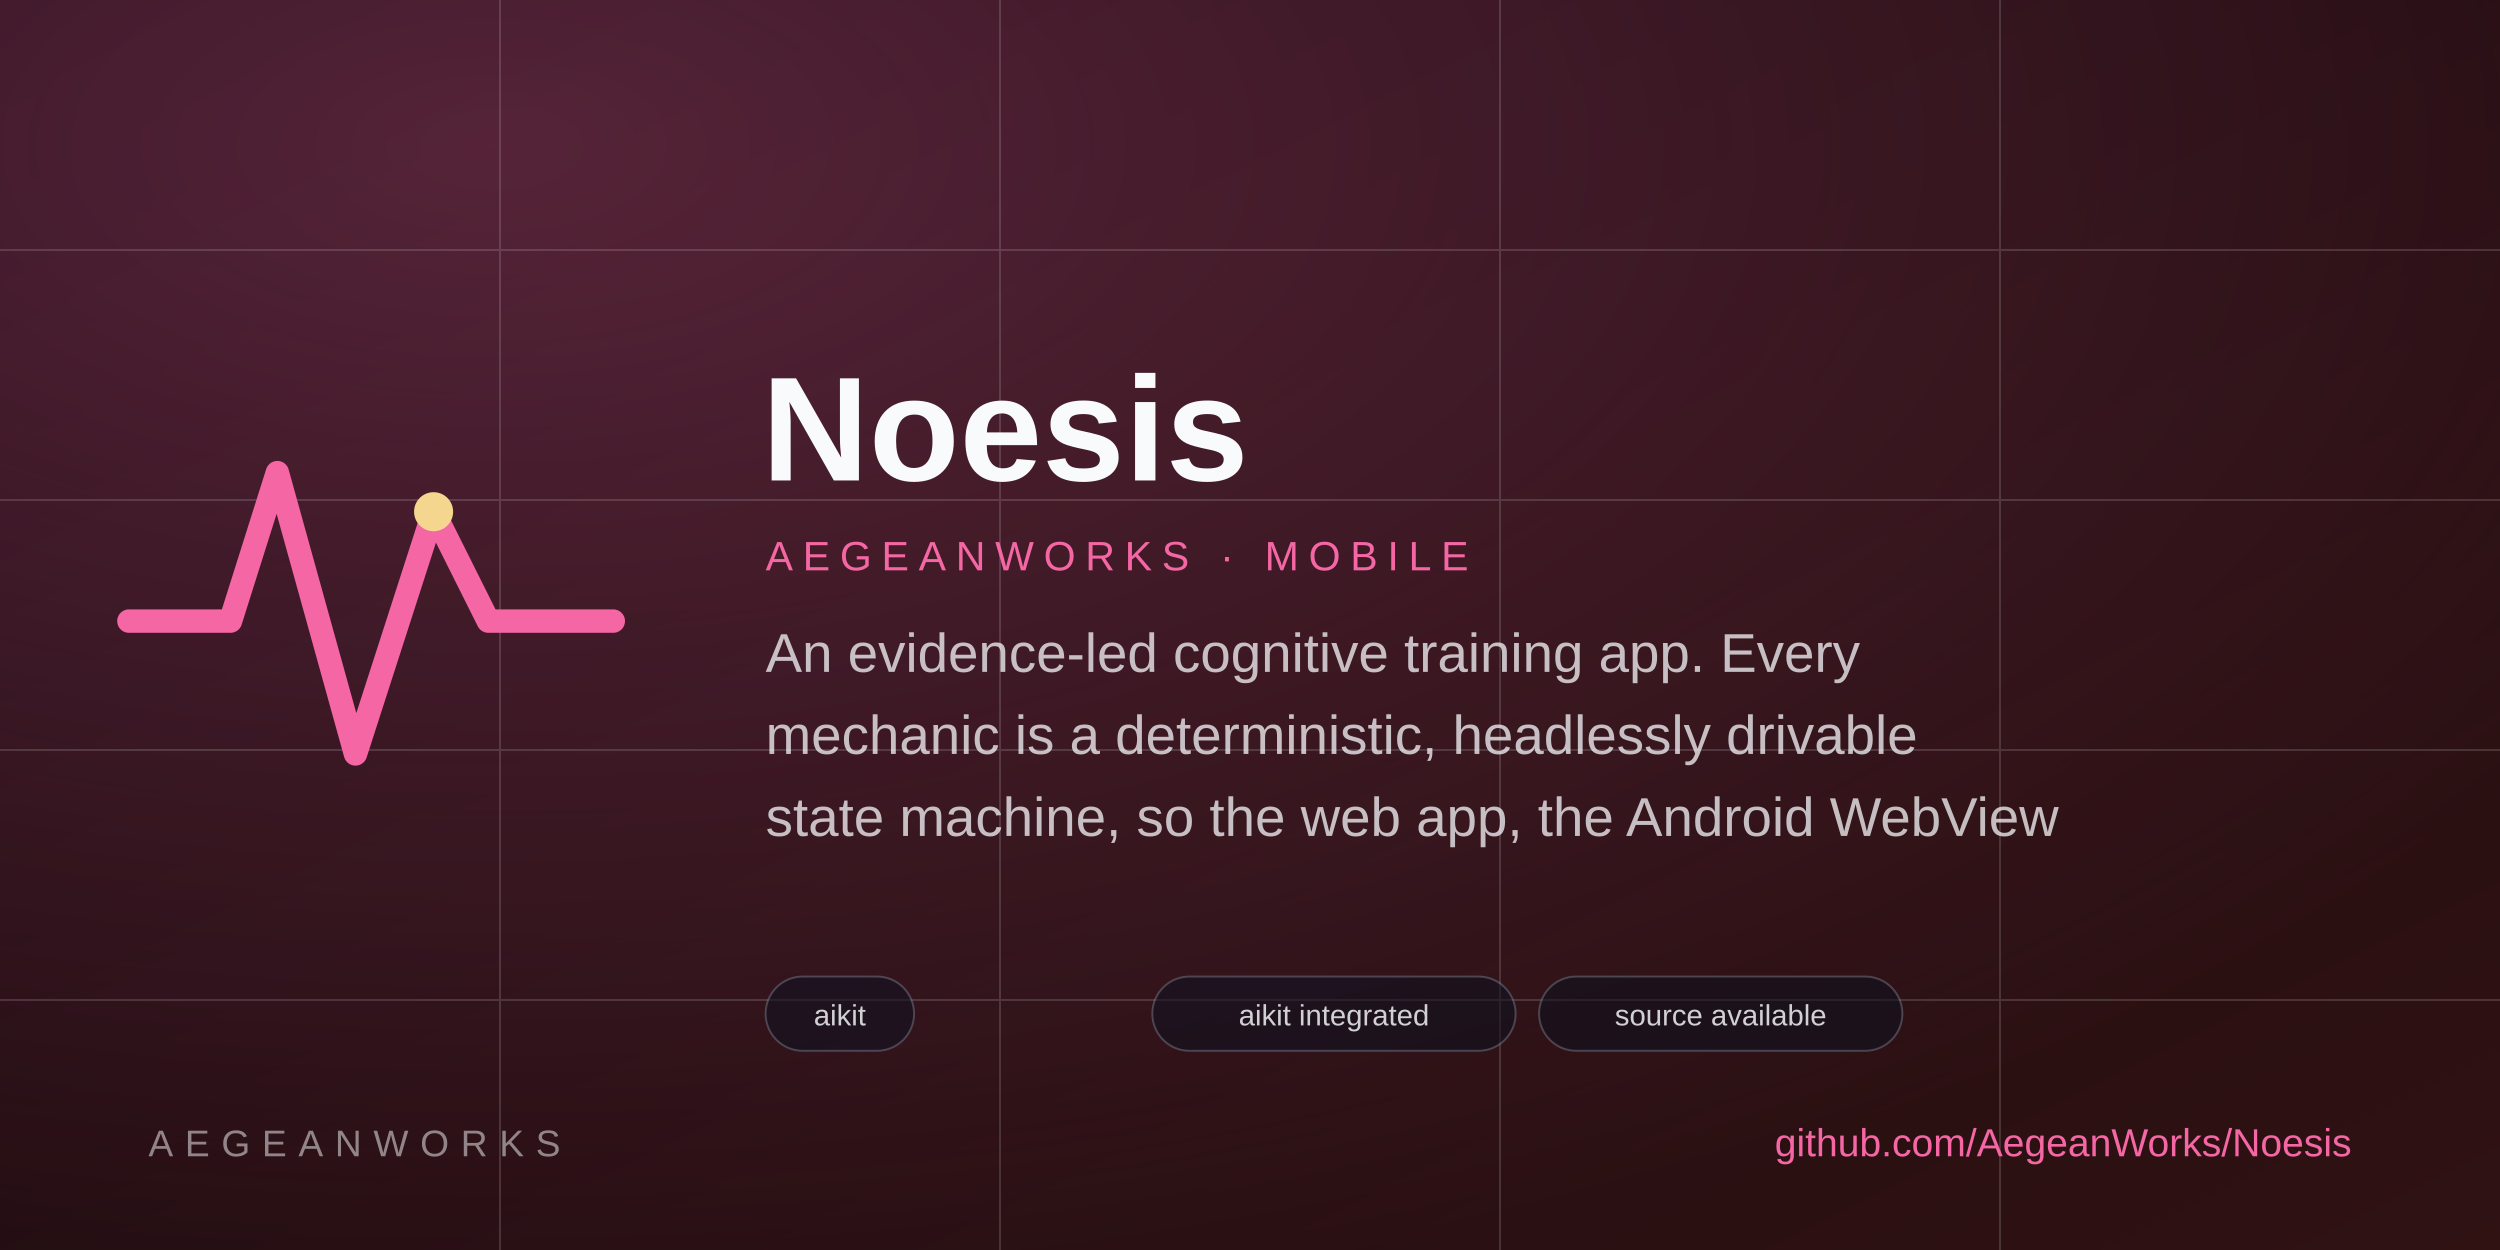
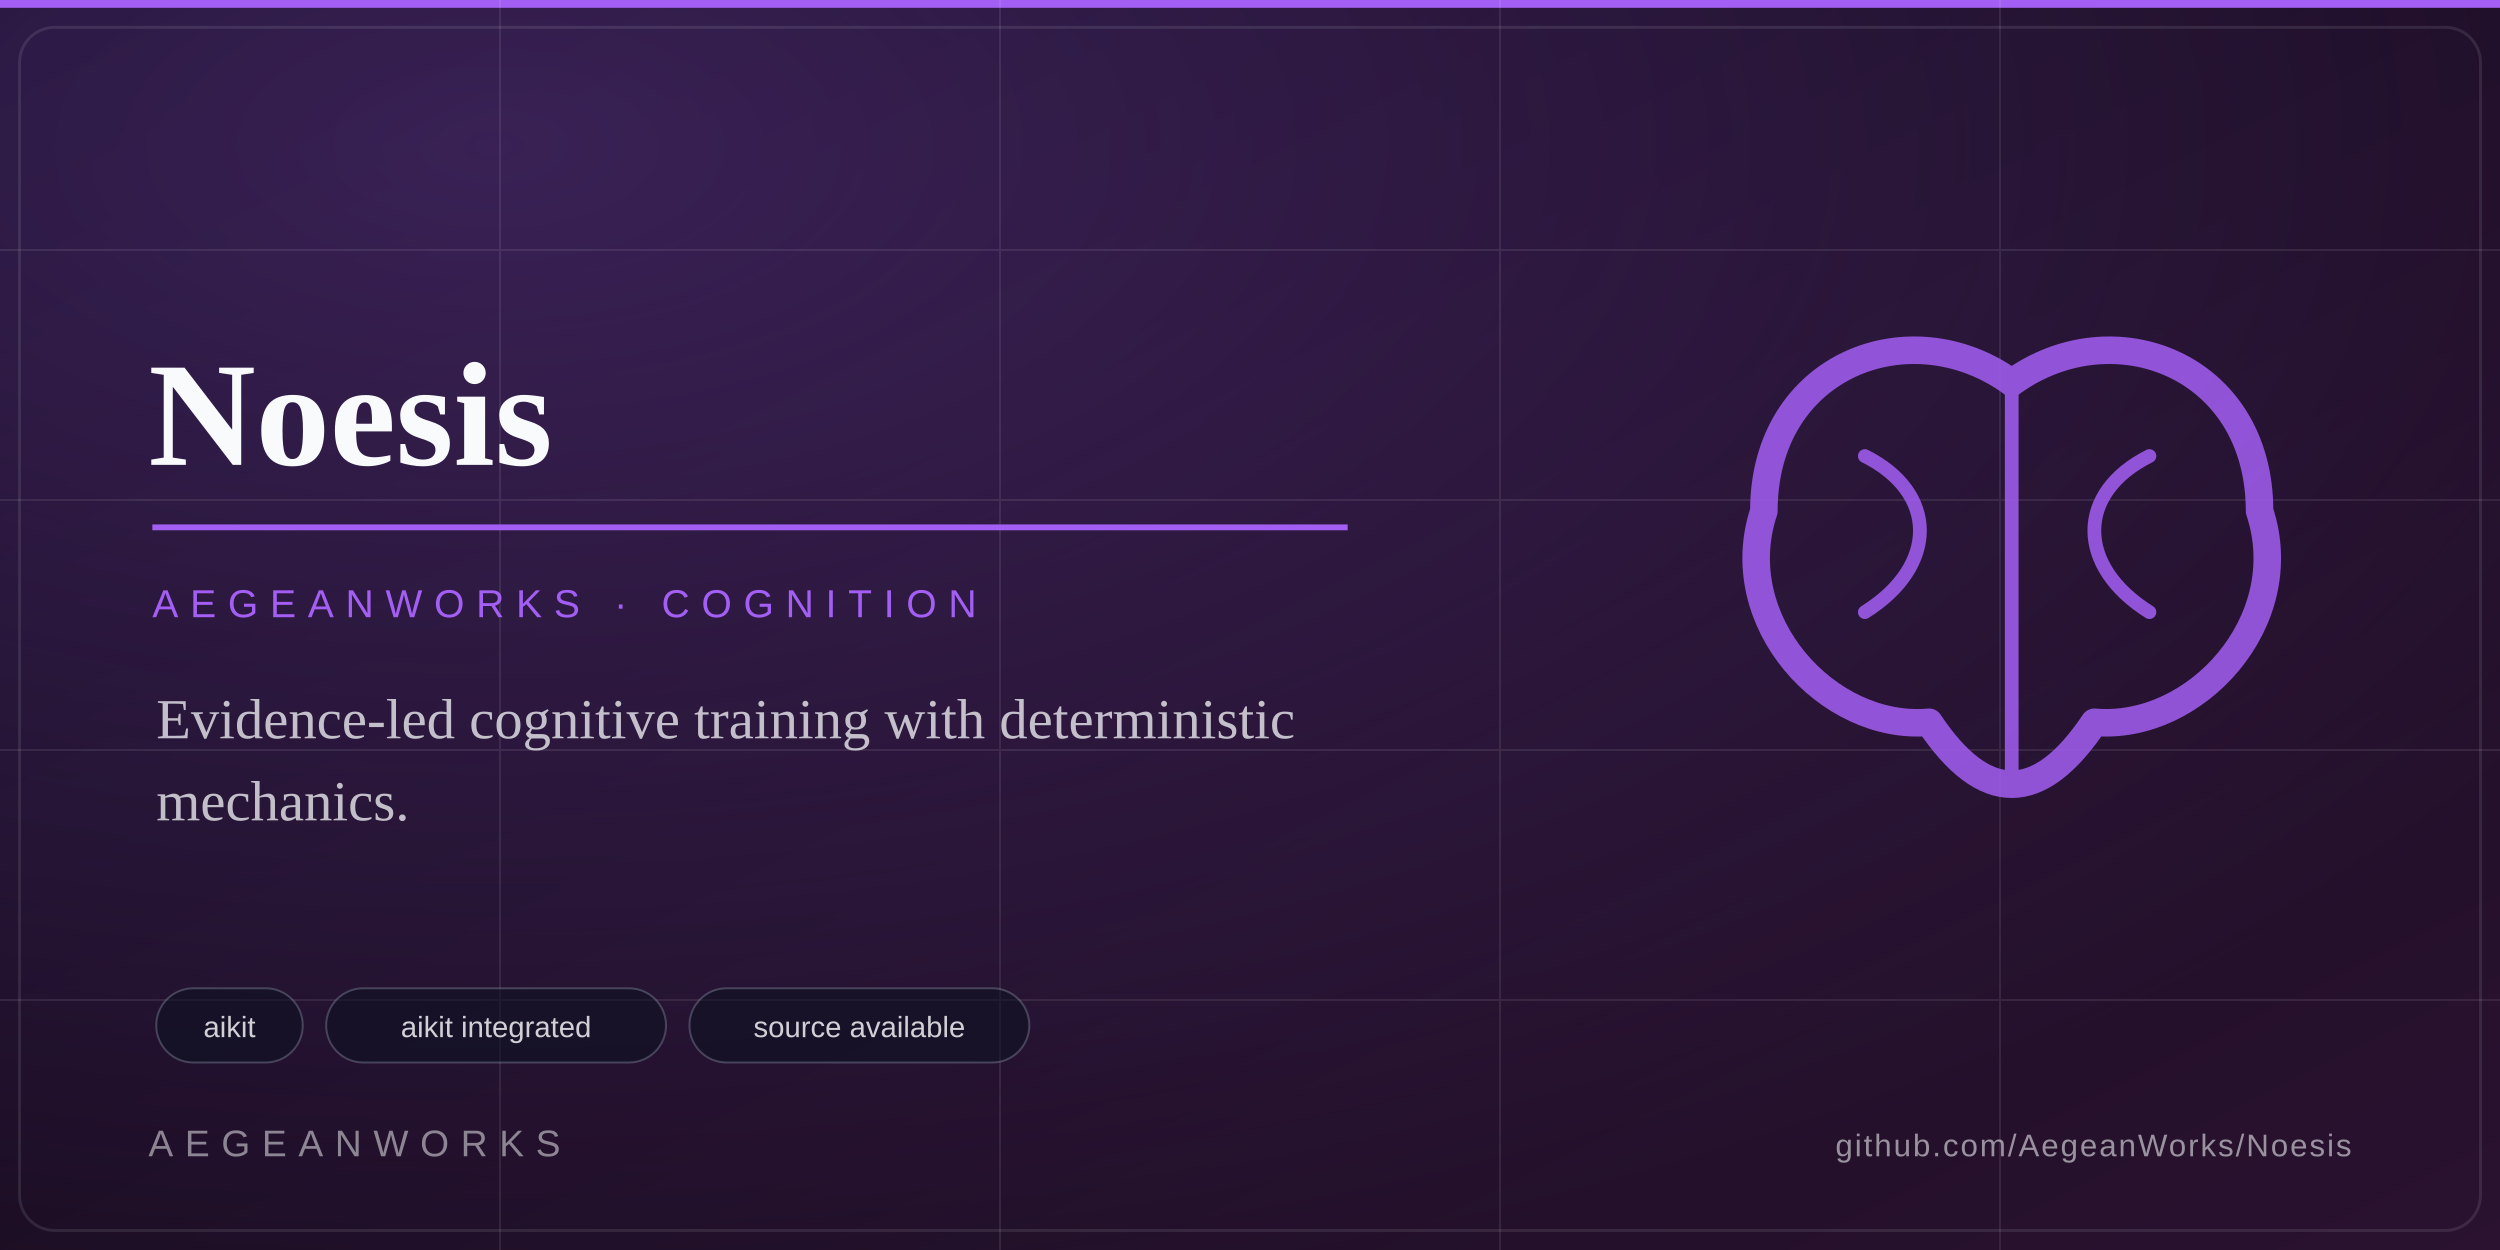
- <svg xmlns="http://www.w3.org/2000/svg" width="1280" height="640" viewBox="0 0 1280 640" role="img" aria-labelledby="title desc" data-motif="pulse" data-layout="left">
+ <svg xmlns="http://www.w3.org/2000/svg" width="1280" height="640" viewBox="0 0 1280 640" role="img" aria-labelledby="title desc" data-motif="brain" data-layout="editorial">
  <defs>
    <linearGradient id="bg" x1="0" y1="0" x2="1" y2="1">
-       <stop offset="0" stop-color="#12070d" />
-       <stop offset="1" stop-color="#301213" />
+       <stop offset="0" stop-color="#0b0713" />
+       <stop offset="1" stop-color="#2a1230" />
    </linearGradient>
    <radialGradient id="glow" cx="0.2" cy="0.12" r="0.95">
-       <stop offset="0" stop-color="#f566a4" stop-opacity="0.28" />
-       <stop offset="1" stop-color="#f566a4" stop-opacity="0" />
+       <stop offset="0" stop-color="#a35ef3" stop-opacity="0.28" />
+       <stop offset="1" stop-color="#a35ef3" stop-opacity="0" />
    </radialGradient>
    <linearGradient id="band" x1="0" y1="0" x2="1" y2="0">
-       <stop offset="0" stop-color="#f566a4" />
-       <stop offset="1" stop-color="#f5d68e" />
+       <stop offset="0" stop-color="#a35ef3" />
+       <stop offset="1" stop-color="#a35ef3" />
    </linearGradient>
  </defs>
  <rect width="1280" height="640" fill="url(#bg)" />
  <rect width="1280" height="640" fill="url(#glow)" />
-   <g opacity="0.15" stroke="#F8FAFC">
+   <rect x="0" y="0" width="1280" height="4" fill="url(#band)" />
+   <rect x="10" y="14" width="1260" height="616" rx="18" fill="none" stroke="#F8FAFC" stroke-opacity="0.10" stroke-width="1.5" />
+   <g opacity="0.09" stroke="#F8FAFC" stroke-width="1">
    <path d="M0 128H1280M0 256H1280M0 384H1280M0 512H1280M256 0V640M512 0V640M768 0V640M1024 0V640" />
  </g>
-   <g transform="translate(190 310) scale(2.0)" opacity="1.0">
-     <path d="M-62 4H-36L-24 -34L-4 38L16 -24L30 4H62" fill="none" stroke="#f566a4" stroke-width="6" stroke-linecap="round" stroke-linejoin="round" />
-     <circle cx="16" cy="-24" r="5" fill="#f5d68e" />
+   <g transform="translate(1030 304) scale(2.35)" opacity="0.85">
+     <path d="M-54 -18C-54 -50 -22 -62 0 -46C22 -62 54 -50 54 -18C62 6 40 30 18 28C6 46 -6 46 -18 28C-40 30 -62 6 -54 -18Z" fill="none" stroke="#a35ef3" stroke-width="6" stroke-linecap="round" stroke-linejoin="round" />
+     <path d="M0 -46V40M-32 -30C-16 -22 -16 -6 -32 4M30 -30C14 -22 14 -6 30 4" fill="none" stroke="#a35ef3" stroke-width="3" stroke-linecap="round" stroke-linejoin="round" />
  </g>
-   <text x="390" y="246" font-family="Segoe UI, Arial, sans-serif" font-size="76" font-weight="700" fill="#F8FAFC">Noesis</text>
-   <text x="392" y="292" font-family="Segoe UI, Arial, sans-serif" font-size="21" letter-spacing="5" fill="#f566a4">AEGEANWORKS · MOBILE</text>
-   <text x="392" y="344" font-family="Segoe UI, Arial, sans-serif" font-size="28" fill="#F8FAFC" fill-opacity="0.74">An evidence-led cognitive training app. Every</text>
-   <text x="392" y="386" font-family="Segoe UI, Arial, sans-serif" font-size="28" fill="#F8FAFC" fill-opacity="0.74">mechanic is a deterministic, headlessly drivable</text>
-   <text x="392" y="428" font-family="Segoe UI, Arial, sans-serif" font-size="28" fill="#F8FAFC" fill-opacity="0.74">state machine, so the web app, the Android WebView</text>
-   <rect x="392" y="500" width="76" height="38" rx="19" fill="#0B1220" fill-opacity="0.55" stroke="#94A3B8" stroke-opacity="0.35" />
-   <text x="430.0" y="525" text-anchor="middle" font-family="Segoe UI, Arial, sans-serif" font-size="15" fill="#F8FAFC" fill-opacity="0.82">aikit</text>
-   <rect x="590" y="500" width="186" height="38" rx="19" fill="#0B1220" fill-opacity="0.55" stroke="#94A3B8" stroke-opacity="0.35" />
-   <text x="683.0" y="525" text-anchor="middle" font-family="Segoe UI, Arial, sans-serif" font-size="15" fill="#F8FAFC" fill-opacity="0.82">aikit integrated</text>
-   <rect x="788" y="500" width="186" height="38" rx="19" fill="#0B1220" fill-opacity="0.55" stroke="#94A3B8" stroke-opacity="0.35" />
-   <text x="881.0" y="525" text-anchor="middle" font-family="Segoe UI, Arial, sans-serif" font-size="15" fill="#F8FAFC" fill-opacity="0.82">source available</text>
+   <text x="76" y="238" font-family="Georgia, Times New Roman, serif" font-size="76" font-weight="700" fill="#F8FAFC">Noesis</text>
+   <path d="M78 270H690" stroke="#a35ef3" stroke-width="3" />
+   <text x="78" y="316" font-family="Segoe UI, Arial, sans-serif" font-size="20" letter-spacing="6" fill="#a35ef3">AEGEANWORKS · COGNITION</text>
+   <text x="80" y="378" font-family="Georgia, Times New Roman, serif" font-size="29" fill="#F8FAFC" fill-opacity="0.74">Evidence-led cognitive training with deterministic</text>
+   <text x="80" y="420" font-family="Georgia, Times New Roman, serif" font-size="29" fill="#F8FAFC" fill-opacity="0.74">mechanics.</text>
+   <rect x="80" y="506" width="75" height="38" rx="19" fill="#0B1220" fill-opacity="0.55" stroke="#94A3B8" stroke-opacity="0.35" />
+   <text x="117.5" y="531" text-anchor="middle" font-family="Segoe UI, Arial, sans-serif" font-size="15" fill="#F8FAFC" fill-opacity="0.82">aikit</text>
+   <rect x="167" y="506" width="174" height="38" rx="19" fill="#0B1220" fill-opacity="0.55" stroke="#94A3B8" stroke-opacity="0.35" />
+   <text x="254.0" y="531" text-anchor="middle" font-family="Segoe UI, Arial, sans-serif" font-size="15" fill="#F8FAFC" fill-opacity="0.82">aikit integrated</text>
+   <rect x="353" y="506" width="174" height="38" rx="19" fill="#0B1220" fill-opacity="0.55" stroke="#94A3B8" stroke-opacity="0.35" />
+   <text x="440.0" y="531" text-anchor="middle" font-family="Segoe UI, Arial, sans-serif" font-size="15" fill="#F8FAFC" fill-opacity="0.82">source available</text>
  <text x="76" y="592" font-family="Segoe UI, Arial, sans-serif" font-size="19" letter-spacing="6" fill="#F8FAFC" fill-opacity="0.50">AEGEANWORKS</text>
-   <text x="1204" y="592" text-anchor="end" font-family="Segoe UI, Arial, sans-serif" font-size="20" fill="#f566a4">github.com/AegeanWorks/Noesis</text>
+   <text x="1204" y="592" text-anchor="end" font-family="Segoe UI, Arial, sans-serif" font-size="16" letter-spacing="1" fill="#F8FAFC" fill-opacity="0.55">github.com/AegeanWorks/Noesis</text>
</svg>
